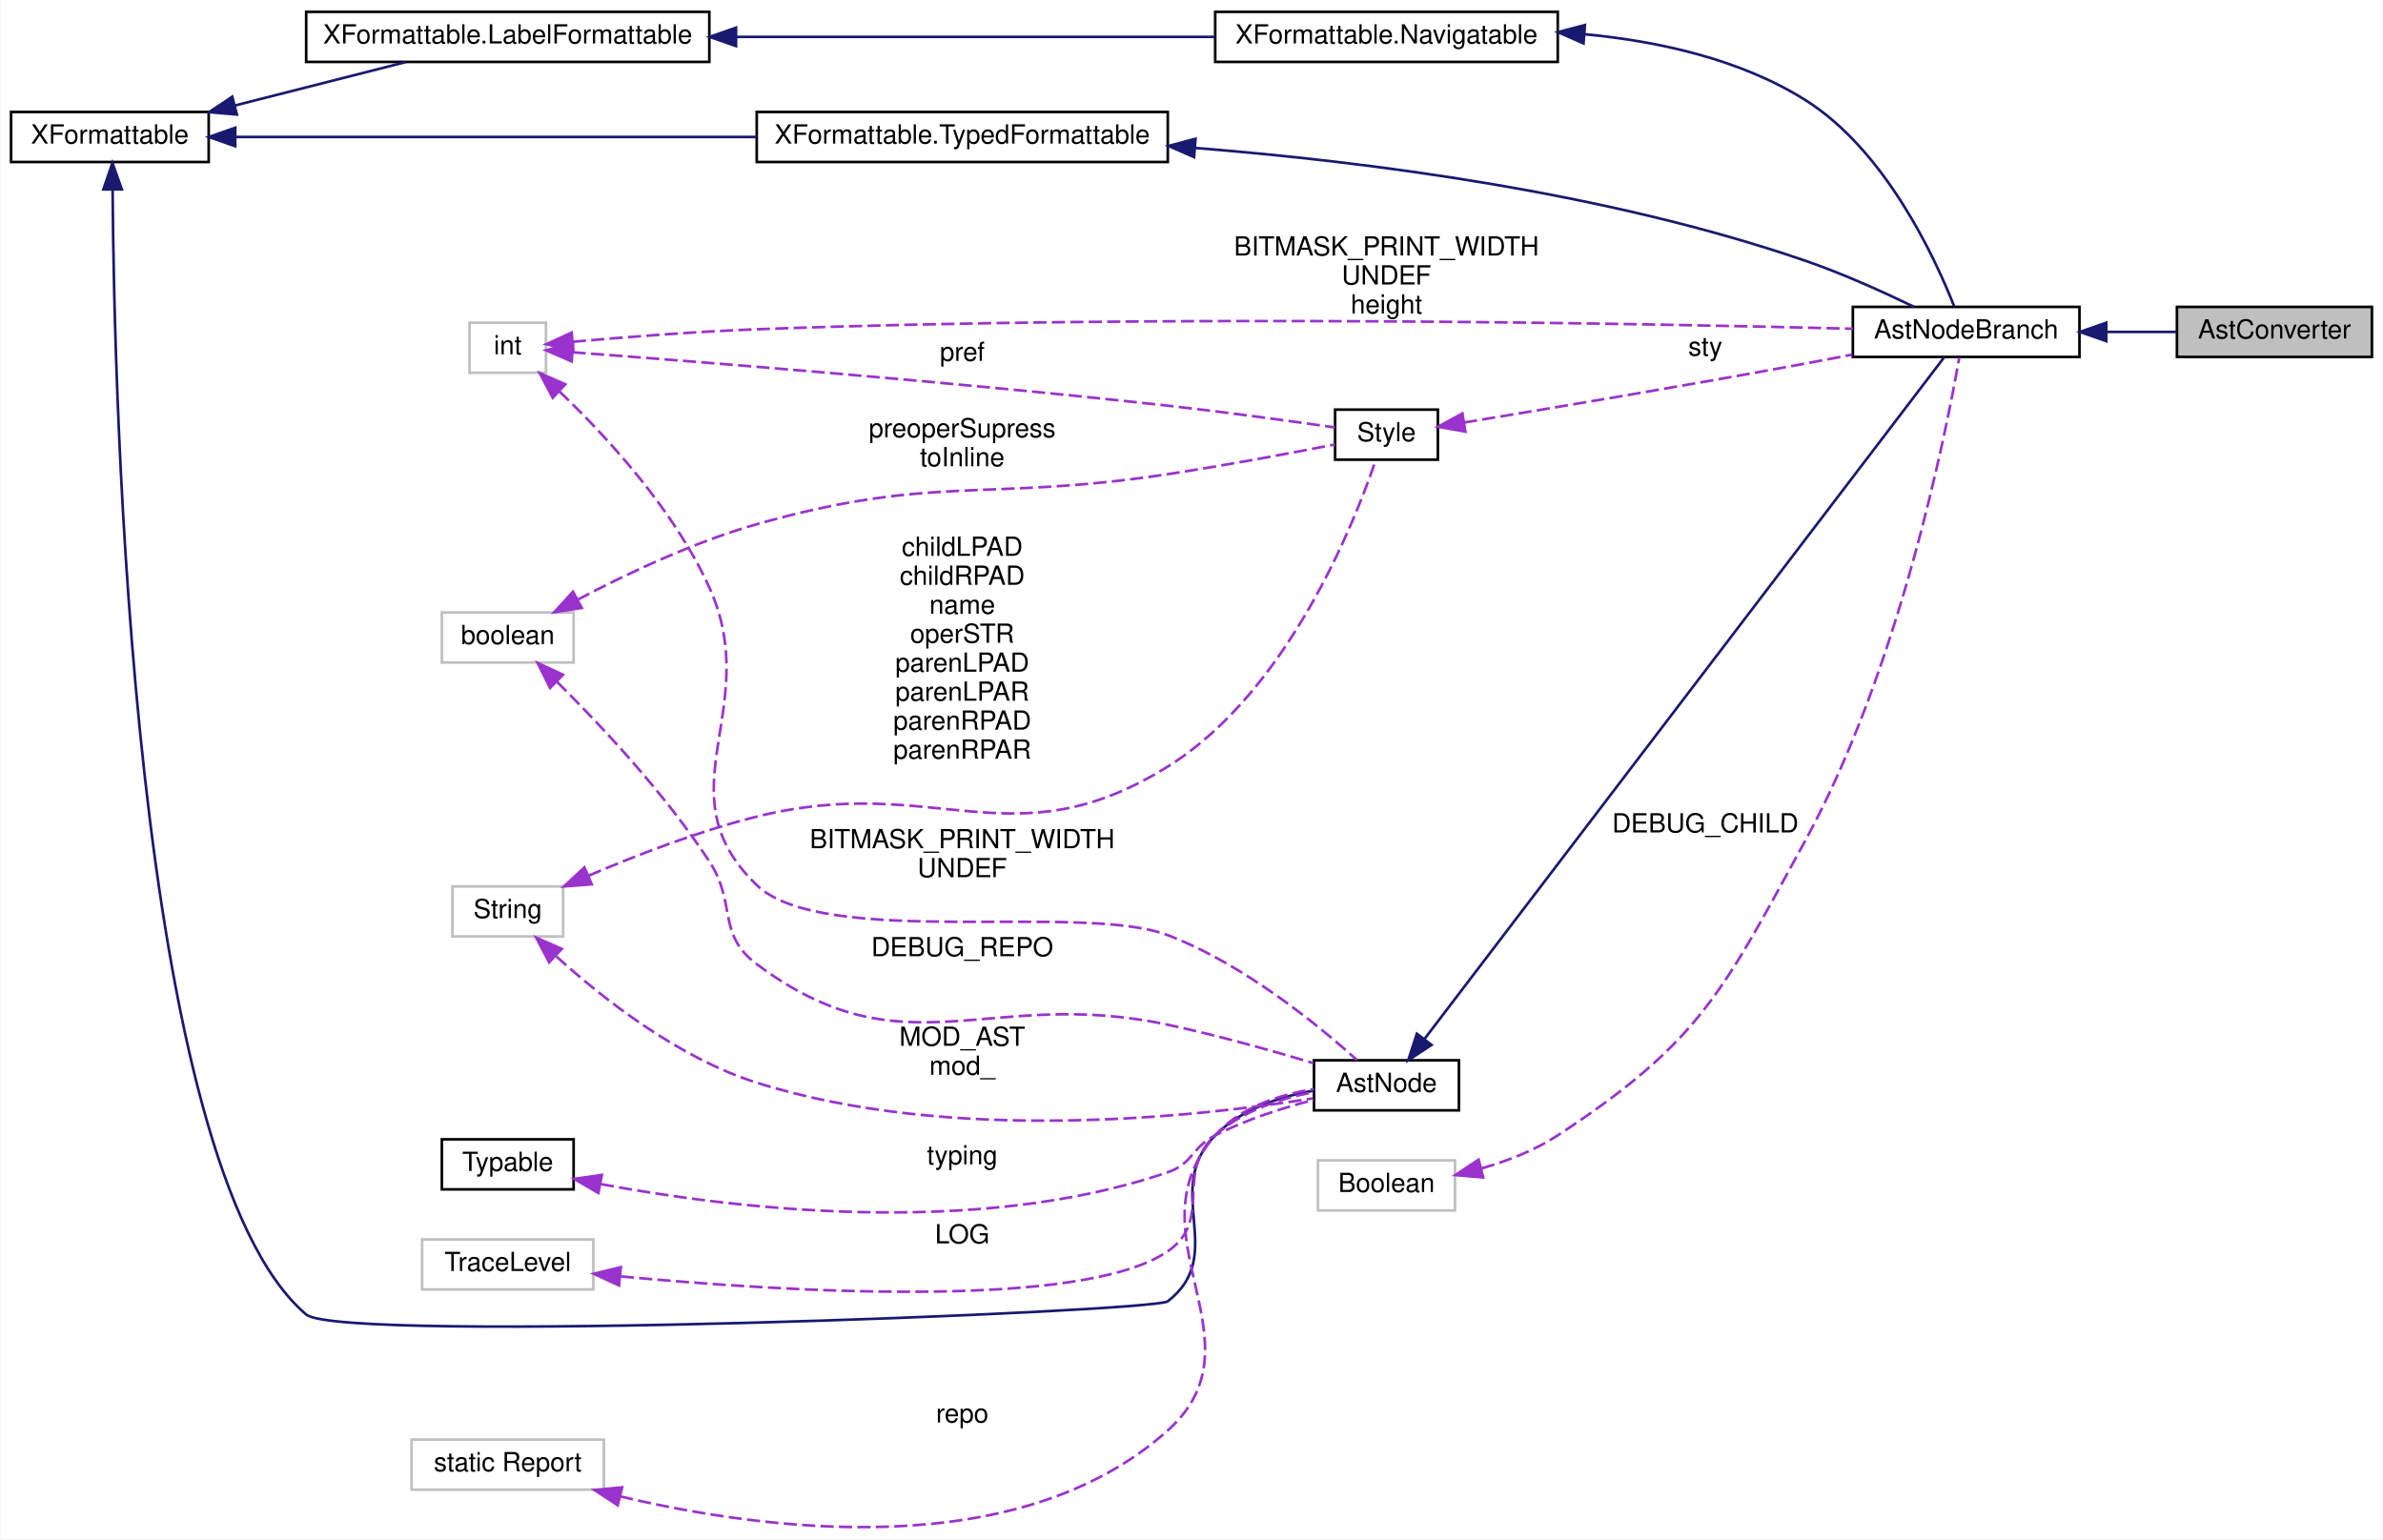
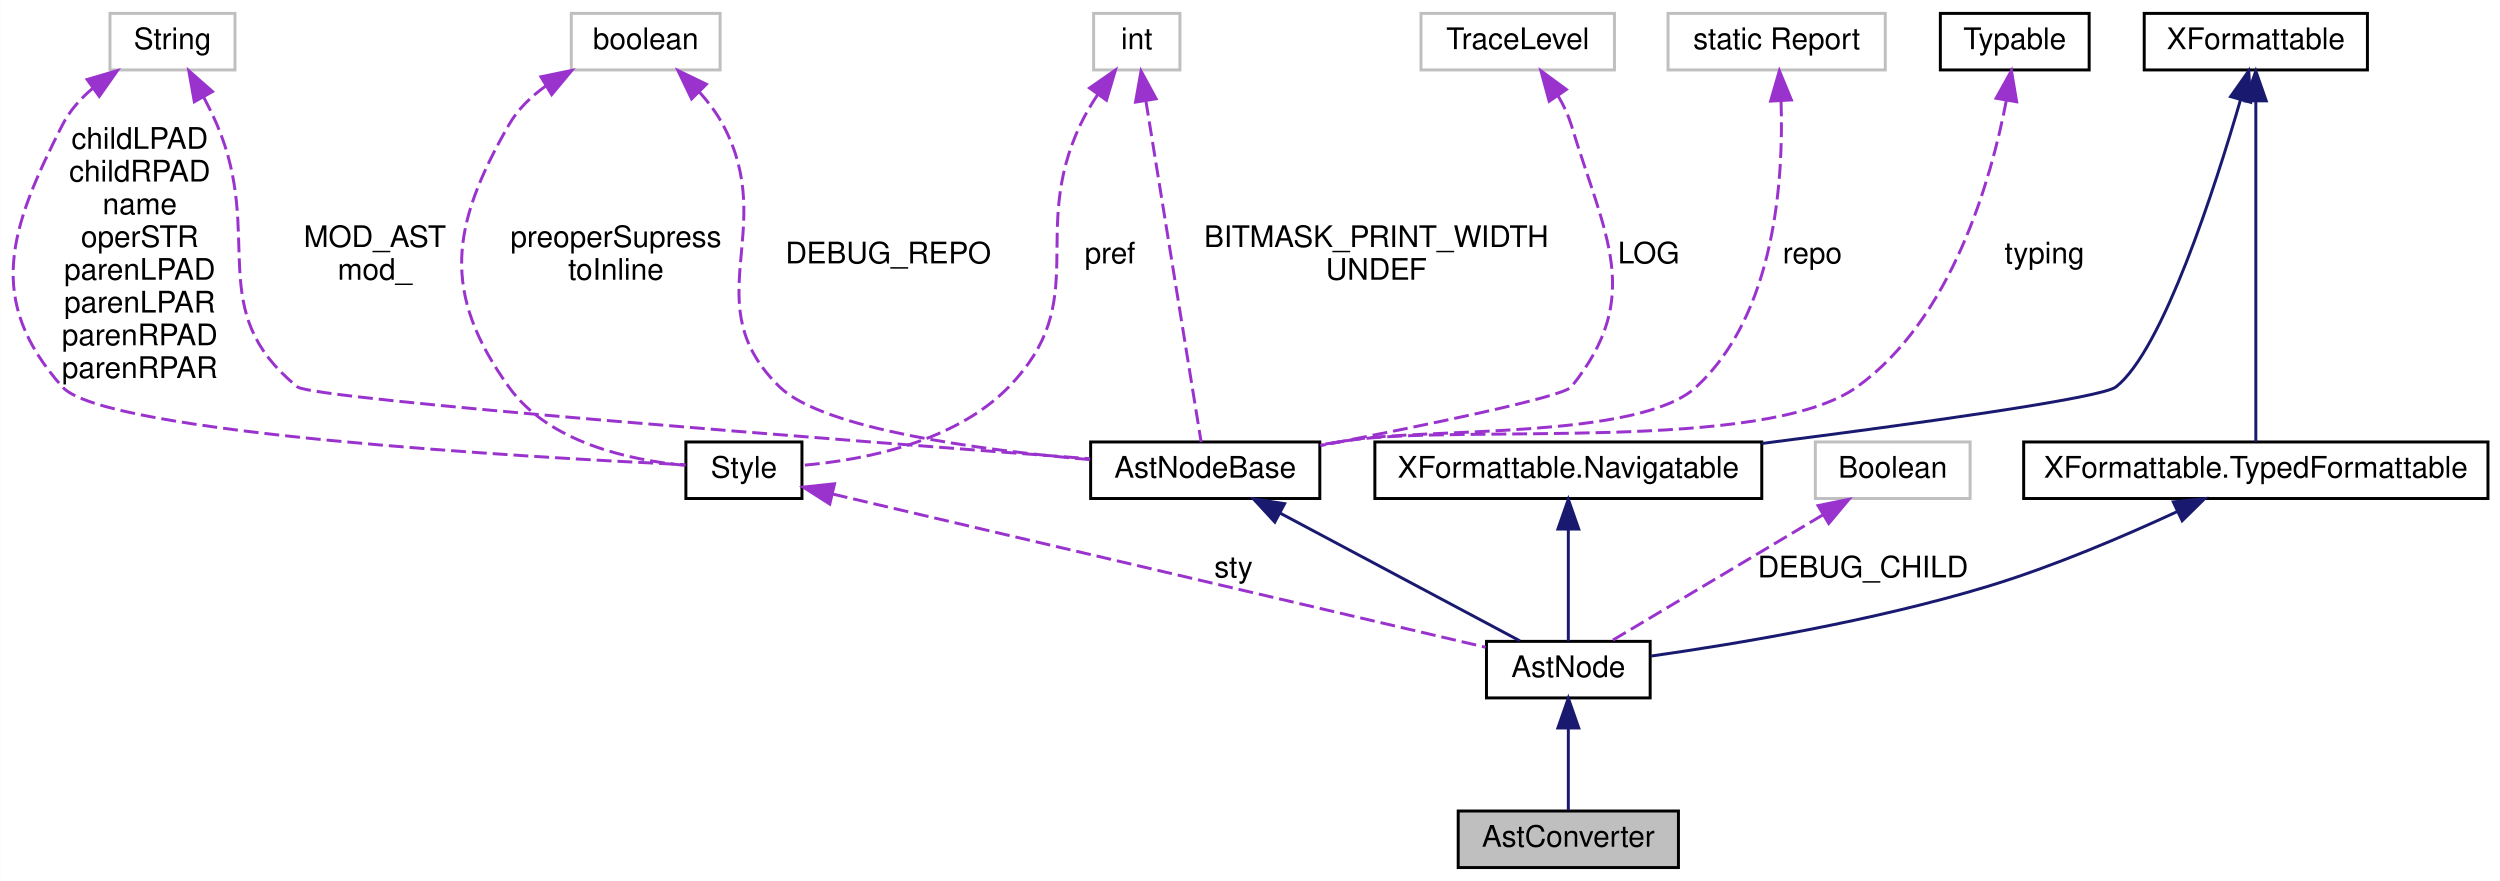
- <svg xmlns="http://www.w3.org/2000/svg" xmlns:xlink="http://www.w3.org/1999/xlink" width="904pt" height="584pt" viewBox="0.00 0.00 904.00 584.26">
-   <g id="graph0" class="graph" transform="scale(1 1) rotate(0) translate(4 580.26)">
-     <polygon fill="white" stroke="transparent" points="-4,4 -4,-580.26 900,-580.26 900,4 -4,4" />
+ <svg xmlns="http://www.w3.org/2000/svg" xmlns:xlink="http://www.w3.org/1999/xlink" width="840pt" height="296pt" viewBox="0.00 0.00 839.91 296.00">
+   <g id="graph0" class="graph" transform="scale(1 1) rotate(0) translate(4 292)">
+     <polygon fill="white" stroke="transparent" points="-4,4 -4,-292 835.91,-292 835.91,4 -4,4" />
    <g id="node1" class="node">
      <g id="a_node1">
        <a xlink:title="値の変換のクラス。AstConv&lt;S,T&gt;の単なるラッパー">
-           <polygon fill="#bfbfbf" stroke="black" points="822,-444.76 822,-463.76 896,-463.76 896,-444.76 822,-444.76" />
-           <text text-anchor="middle" x="859" y="-451.76" font-family="Helvetica,sans-Serif" font-size="10.00">AstConverter</text>
+           <polygon fill="#bfbfbf" stroke="black" points="485.91,-0.5 485.91,-19.5 559.91,-19.5 559.91,-0.5 485.91,-0.5" />
+           <text text-anchor="middle" x="522.91" y="-7.5" font-family="Helvetica,sans-Serif" font-size="10.00">AstConverter</text>
        </a>
      </g>
    </g>
    <g id="node2" class="node">
      <g id="a_node2">
-         <a xlink:href="classast_1_1_ast_node_branch.html" target="_top" xlink:title="タグなしの順アクセスの子供をもてる抽象構文木のノードのクラス。">
-           <polygon fill="white" stroke="black" points="699,-444.76 699,-463.76 785,-463.76 785,-444.76 699,-444.76" />
-           <text text-anchor="middle" x="742" y="-451.76" font-family="Helvetica,sans-Serif" font-size="10.00">AstNodeBranch</text>
+         <a xlink:href="classast_1_1_ast_node.html" target="_top" xlink:title="タグなしの順アクセスの子供をもてる抽象構文木のノードのクラス。">
+           <polygon fill="white" stroke="black" points="495.41,-57.5 495.41,-76.5 550.41,-76.5 550.41,-57.5 495.41,-57.5" />
+           <text text-anchor="middle" x="522.91" y="-64.5" font-family="Helvetica,sans-Serif" font-size="10.00">AstNode</text>
        </a>
      </g>
    </g>
    <g id="edge1" class="edge">
-       <path fill="none" stroke="midnightblue" d="M795.22,-454.26C804.24,-454.26 813.43,-454.26 821.89,-454.26" />
-       <polygon fill="midnightblue" stroke="midnightblue" points="795.17,-450.76 785.17,-454.26 795.17,-457.76 795.17,-450.76" />
+       <path fill="none" stroke="midnightblue" d="M522.91,-47.12C522.91,-37.82 522.91,-27.06 522.91,-19.71" />
+       <polygon fill="midnightblue" stroke="midnightblue" points="519.41,-47.41 522.91,-57.41 526.41,-47.41 519.41,-47.41" />
    </g>
    <g id="node3" class="node">
      <g id="a_node3">
-         <a xlink:href="classast_1_1_ast_node.html" target="_top" xlink:title=" ">
-           <polygon fill="white" stroke="black" points="494.5,-158.76 494.5,-177.76 549.5,-177.76 549.5,-158.76 494.5,-158.76" />
-           <text text-anchor="middle" x="522" y="-165.76" font-family="Helvetica,sans-Serif" font-size="10.00">AstNode</text>
+         <a xlink:href="classast_1_1_ast_node_base.html" target="_top" xlink:title=" ">
+           <polygon fill="white" stroke="black" points="362.41,-124.5 362.41,-143.5 439.41,-143.5 439.41,-124.5 362.41,-124.5" />
+           <text text-anchor="middle" x="400.91" y="-131.5" font-family="Helvetica,sans-Serif" font-size="10.00">AstNodeBase</text>
        </a>
      </g>
    </g>
    <g id="edge2" class="edge">
-       <path fill="none" stroke="midnightblue" d="M536.34,-185.75C577.59,-239.88 702.24,-403.41 733.72,-444.71" />
-       <polygon fill="midnightblue" stroke="midnightblue" points="539.1,-183.6 530.25,-177.77 533.53,-187.85 539.1,-183.6" />
+       <path fill="none" stroke="midnightblue" d="M426.05,-119.6C450.21,-106.73 486.01,-87.66 506.64,-76.67" />
+       <polygon fill="midnightblue" stroke="midnightblue" points="424.29,-116.58 417.11,-124.37 427.58,-122.76 424.29,-116.58" />
    </g>
    <g id="node4" class="node">
      <g id="a_node4">
+         <a xlink:title=" ">
+           <polygon fill="white" stroke="#bfbfbf" points="32.91,-268.5 32.91,-287.5 74.91,-287.5 74.91,-268.5 32.91,-268.5" />
+           <text text-anchor="middle" x="53.91" y="-275.5" font-family="Helvetica,sans-Serif" font-size="10.00">String</text>
+         </a>
+       </g>
+     </g>
+     <g id="edge3" class="edge">
+       <path fill="none" stroke="#9a32cd" stroke-dasharray="5,2" d="M64.45,-259.25C66.05,-256.22 67.6,-253.06 68.91,-250 84.93,-212.36 64.11,-187.75 95.91,-162 101.03,-157.85 281.13,-143.94 362.13,-137.87" />
+       <polygon fill="#9a32cd" stroke="#9a32cd" points="61.25,-257.81 59.39,-268.24 67.35,-261.24 61.25,-257.81" />
+       <text text-anchor="middle" x="121.91" y="-209" font-family="Helvetica,sans-Serif" font-size="10.00"> MOD_AST</text>
+       <text text-anchor="middle" x="121.91" y="-198" font-family="Helvetica,sans-Serif" font-size="10.00">mod_</text>
+     </g>
+     <g id="node14" class="node">
+       <g id="a_node14">
+         <a xlink:href="classformat_1_1_style.html" target="_top" xlink:title="ノードの表示スタイルに関するプロパティのクラス.">
+           <polygon fill="white" stroke="black" points="226.41,-124.5 226.41,-143.5 265.41,-143.5 265.41,-124.5 226.41,-124.5" />
+           <text text-anchor="middle" x="245.91" y="-131.5" font-family="Helvetica,sans-Serif" font-size="10.00">Style</text>
+         </a>
+       </g>
+     </g>
+     <g id="edge15" class="edge">
+       <path fill="none" stroke="#9a32cd" stroke-dasharray="5,2" d="M27.14,-262.35C23.01,-258.87 19.32,-254.75 16.91,-250 -0.81,-215.13 -9.08,-191.23 16.91,-162 30.74,-146.44 173.27,-138.34 226.23,-135.85" />
+       <polygon fill="#9a32cd" stroke="#9a32cd" points="25.23,-265.29 35.4,-268.28 29.31,-259.61 25.23,-265.29" />
+       <text text-anchor="middle" x="42.91" y="-242" font-family="Helvetica,sans-Serif" font-size="10.00"> childLPAD</text>
+       <text text-anchor="middle" x="42.91" y="-231" font-family="Helvetica,sans-Serif" font-size="10.00">childRPAD</text>
+       <text text-anchor="middle" x="42.91" y="-220" font-family="Helvetica,sans-Serif" font-size="10.00">name</text>
+       <text text-anchor="middle" x="42.91" y="-209" font-family="Helvetica,sans-Serif" font-size="10.00">operSTR</text>
+       <text text-anchor="middle" x="42.91" y="-198" font-family="Helvetica,sans-Serif" font-size="10.00">parenLPAD</text>
+       <text text-anchor="middle" x="42.91" y="-187" font-family="Helvetica,sans-Serif" font-size="10.00">parenLPAR</text>
+       <text text-anchor="middle" x="42.91" y="-176" font-family="Helvetica,sans-Serif" font-size="10.00">parenRPAD</text>
+       <text text-anchor="middle" x="42.91" y="-165" font-family="Helvetica,sans-Serif" font-size="10.00">parenRPAR</text>
+     </g>
+     <g id="node5" class="node">
+       <g id="a_node5">
+         <a xlink:title=" ">
+           <polygon fill="white" stroke="#bfbfbf" points="473.41,-268.5 473.41,-287.5 538.41,-287.5 538.41,-268.5 473.41,-268.5" />
+           <text text-anchor="middle" x="505.91" y="-275.5" font-family="Helvetica,sans-Serif" font-size="10.00">TraceLevel</text>
+         </a>
+       </g>
+     </g>
+     <g id="edge4" class="edge">
+       <path fill="none" stroke="#9a32cd" stroke-dasharray="5,2" d="M519.51,-259.74C521.32,-256.65 522.89,-253.34 523.91,-250 535.24,-212.57 548.42,-192.48 523.91,-162 521.19,-158.62 474.69,-149.08 439.66,-142.3" />
+       <polygon fill="#9a32cd" stroke="#9a32cd" points="516.48,-257.97 513.71,-268.2 522.25,-261.93 516.48,-257.97" />
+       <text text-anchor="middle" x="549.91" y="-203.5" font-family="Helvetica,sans-Serif" font-size="10.00"> LOG</text>
+     </g>
+     <g id="node6" class="node">
+       <g id="a_node6">
+         <a xlink:title=" ">
+           <polygon fill="white" stroke="#bfbfbf" points="556.41,-268.5 556.41,-287.5 629.41,-287.5 629.41,-268.5 556.41,-268.5" />
+           <text text-anchor="middle" x="592.91" y="-275.5" font-family="Helvetica,sans-Serif" font-size="10.00">static Report</text>
+         </a>
+       </g>
+     </g>
+     <g id="edge5" class="edge">
+       <path fill="none" stroke="#9a32cd" stroke-dasharray="5,2" d="M594.39,-257.91C595.26,-232.14 592.54,-186.63 565.91,-162 546.59,-144.14 474.84,-148.42 448.91,-144 445.9,-143.49 442.79,-142.94 439.66,-142.38" />
+       <polygon fill="#9a32cd" stroke="#9a32cd" points="590.88,-258.03 593.82,-268.21 597.87,-258.42 590.88,-258.03" />
+       <text text-anchor="middle" x="604.91" y="-203.5" font-family="Helvetica,sans-Serif" font-size="10.00"> repo</text>
+     </g>
+     <g id="node7" class="node">
+       <g id="a_node7">
+         <a xlink:title=" ">
+           <polygon fill="white" stroke="#bfbfbf" points="363.41,-268.5 363.41,-287.5 392.41,-287.5 392.41,-268.5 363.41,-268.5" />
+           <text text-anchor="middle" x="377.91" y="-275.5" font-family="Helvetica,sans-Serif" font-size="10.00">int</text>
+         </a>
+       </g>
+     </g>
+     <g id="edge6" class="edge">
+       <path fill="none" stroke="#9a32cd" stroke-dasharray="5,2" d="M380.97,-258.11C386.02,-226.93 395.9,-165.93 399.53,-143.52" />
+       <polygon fill="#9a32cd" stroke="#9a32cd" points="377.49,-257.69 379.35,-268.12 384.4,-258.81 377.49,-257.69" />
+       <text text-anchor="middle" x="458.41" y="-209" font-family="Helvetica,sans-Serif" font-size="10.00"> BITMASK_PRINT_WIDTH</text>
+       <text text-anchor="middle" x="458.41" y="-198" font-family="Helvetica,sans-Serif" font-size="10.00">UNDEF</text>
+     </g>
+     <g id="edge16" class="edge">
+       <path fill="none" stroke="#9a32cd" stroke-dasharray="5,2" d="M364.71,-260.12C362.56,-256.88 360.52,-253.42 358.91,-250 341.65,-213.32 363.16,-191.07 334.91,-162 316.67,-143.24 285.88,-137.41 265.72,-135.66" />
+       <polygon fill="#9a32cd" stroke="#9a32cd" points="362.05,-262.42 370.75,-268.48 367.73,-258.32 362.05,-262.42" />
+       <text text-anchor="middle" x="368.91" y="-203.5" font-family="Helvetica,sans-Serif" font-size="10.00"> pref</text>
+     </g>
+     <g id="node8" class="node">
+       <g id="a_node8">
+         <a xlink:href="interfacetype_1_1_typable.html" target="_top" xlink:title="抽象ノードがもつ関数型のインタフェース">
+           <polygon fill="white" stroke="black" points="647.91,-268.5 647.91,-287.5 697.91,-287.5 697.91,-268.5 647.91,-268.5" />
+           <text text-anchor="middle" x="672.91" y="-275.5" font-family="Helvetica,sans-Serif" font-size="10.00">Typable</text>
+         </a>
+       </g>
+     </g>
+     <g id="edge7" class="edge">
+       <path fill="none" stroke="#9a32cd" stroke-dasharray="5,2" d="M670.05,-258.08C665,-231.79 651.81,-184.87 619.91,-162 588.85,-139.74 486.71,-149.53 448.91,-144 445.89,-143.56 442.77,-143.06 439.63,-142.54" />
+       <polygon fill="#9a32cd" stroke="#9a32cd" points="666.65,-258.99 671.8,-268.25 673.55,-257.8 666.65,-258.99" />
+       <text text-anchor="middle" x="682.91" y="-203.5" font-family="Helvetica,sans-Serif" font-size="10.00"> typing</text>
+     </g>
+     <g id="node9" class="node">
+       <g id="a_node9">
+         <a xlink:title=" ">
+           <polygon fill="white" stroke="#bfbfbf" points="187.91,-268.5 187.91,-287.5 237.91,-287.5 237.91,-268.5 187.91,-268.5" />
+           <text text-anchor="middle" x="212.91" y="-275.5" font-family="Helvetica,sans-Serif" font-size="10.00">boolean</text>
+         </a>
+       </g>
+     </g>
+     <g id="edge8" class="edge">
+       <path fill="none" stroke="#9a32cd" stroke-dasharray="5,2" d="M230.93,-261.11C233.96,-257.71 236.81,-253.94 238.91,-250 257.72,-214.69 229.25,-189.92 257.91,-162 272.43,-147.85 324.95,-140.83 362.12,-137.56" />
+       <polygon fill="#9a32cd" stroke="#9a32cd" points="228.33,-258.76 223.75,-268.31 233.29,-263.7 228.33,-258.76" />
+       <text text-anchor="middle" x="294.41" y="-203.5" font-family="Helvetica,sans-Serif" font-size="10.00"> DEBUG_REPO</text>
+     </g>
+     <g id="edge17" class="edge">
+       <path fill="none" stroke="#9a32cd" stroke-dasharray="5,2" d="M179.37,-263.12C174.38,-259.58 169.91,-255.25 166.91,-250 147.47,-216.06 144.16,-193.81 166.91,-162 180.31,-143.25 207.54,-137.38 226.25,-135.62" />
+       <polygon fill="#9a32cd" stroke="#9a32cd" points="177.71,-266.2 188.09,-268.34 181.31,-260.2 177.71,-266.2" />
+       <text text-anchor="middle" x="202.91" y="-209" font-family="Helvetica,sans-Serif" font-size="10.00"> preoperSupress</text>
+       <text text-anchor="middle" x="202.91" y="-198" font-family="Helvetica,sans-Serif" font-size="10.00">toInline</text>
+     </g>
+     <g id="node10" class="node">
+       <g id="a_node10">
+         <a xlink:href="interfaceformat_1_1_x_formattable_1_1_navigatable.html" target="_top" xlink:title="木構造の分岐ノードとして清書可能なオブジェクトのクラス">
+           <polygon fill="white" stroke="black" points="457.91,-124.5 457.91,-143.5 587.91,-143.5 587.91,-124.5 457.91,-124.5" />
+           <text text-anchor="middle" x="522.91" y="-131.5" font-family="Helvetica,sans-Serif" font-size="10.00">XFormattable.Navigatable</text>
+         </a>
+       </g>
+     </g>
+     <g id="edge9" class="edge">
+       <path fill="none" stroke="midnightblue" d="M522.91,-114.04C522.91,-101.67 522.91,-86.12 522.91,-76.63" />
+       <polygon fill="midnightblue" stroke="midnightblue" points="519.41,-114.23 522.91,-124.23 526.41,-114.23 519.41,-114.23" />
+     </g>
+     <g id="node11" class="node">
+       <g id="a_node11">
        <a xlink:href="interfaceformat_1_1_x_formattable.html" target="_top" xlink:title="入れ子フォーマット出力可能なオブジェクトのインタフェース。">
-           <polygon fill="white" stroke="black" points="0,-518.76 0,-537.76 75,-537.76 75,-518.76 0,-518.76" />
-           <text text-anchor="middle" x="37.5" y="-525.76" font-family="Helvetica,sans-Serif" font-size="10.00">XFormattable</text>
-         </a>
-       </g>
-     </g>
-     <g id="edge3" class="edge">
-       <path fill="none" stroke="midnightblue" d="M38.53,-508.25C39.13,-428.84 45.86,-137.41 112,-81.26 125.12,-70.12 433.78,-82.2 439,-86.26 461.99,-104.12 436.51,-128.56 457,-149.26 466.78,-159.14 481.46,-163.93 494.29,-166.24" />
-       <polygon fill="midnightblue" stroke="midnightblue" points="35.03,-508.36 38.48,-518.38 42.03,-508.39 35.03,-508.36" />
+           <polygon fill="white" stroke="black" points="716.41,-268.5 716.41,-287.5 791.41,-287.5 791.41,-268.5 716.41,-268.5" />
+           <text text-anchor="middle" x="753.91" y="-275.5" font-family="Helvetica,sans-Serif" font-size="10.00">XFormattable</text>
+         </a>
+       </g>
+     </g>
+     <g id="edge10" class="edge">
+       <path fill="none" stroke="midnightblue" d="M748.74,-258.36C740.23,-229.07 722.64,-174.32 706.91,-162 702.11,-158.24 638.95,-149.52 587.95,-143" />
+       <polygon fill="midnightblue" stroke="midnightblue" points="745.43,-259.54 751.53,-268.2 752.16,-257.62 745.43,-259.54" />
    </g>
    <g id="node12" class="node">
      <g id="a_node12">
-         <a xlink:href="interfaceformat_1_1_x_formattable_1_1_label_formattable.html" target="_top" xlink:title="カスタム清書出力器をもつオブジェクトのクラス．">
-           <polygon fill="white" stroke="black" points="112,-556.76 112,-575.76 265,-575.76 265,-556.76 112,-556.76" />
-           <text text-anchor="middle" x="188.5" y="-563.76" font-family="Helvetica,sans-Serif" font-size="10.00">XFormattable.LabelFormattable</text>
+         <a xlink:href="interfaceformat_1_1_x_formattable_1_1_typed_formattable.html" target="_top" xlink:title="ノードの型情報をもつ書式出力可能なオブジェクトのインタフェース．">
+           <polygon fill="white" stroke="black" points="675.91,-124.5 675.91,-143.5 831.91,-143.5 831.91,-124.5 675.91,-124.5" />
+           <text text-anchor="middle" x="753.91" y="-131.5" font-family="Helvetica,sans-Serif" font-size="10.00">XFormattable.TypedFormattable</text>
        </a>
      </g>
    </g>
    <g id="edge12" class="edge">
-       <path fill="none" stroke="midnightblue" d="M84.99,-540.21C87.7,-540.9 90.38,-541.59 93,-542.26 111.7,-547.03 132.48,-552.31 149.79,-556.7" />
-       <polygon fill="midnightblue" stroke="midnightblue" points="85.7,-536.78 75.14,-537.68 83.96,-543.56 85.7,-536.78" />
+       <path fill="none" stroke="midnightblue" d="M753.91,-258.11C753.91,-226.93 753.91,-165.93 753.91,-143.52" />
+       <polygon fill="midnightblue" stroke="midnightblue" points="750.41,-258.12 753.91,-268.12 757.41,-258.12 750.41,-258.12" />
+     </g>
+     <g id="edge11" class="edge">
+       <path fill="none" stroke="midnightblue" d="M727.61,-120.16C709.95,-111.97 685.96,-101.68 663.91,-95 625.39,-83.32 579.35,-75.63 550.61,-71.55" />
+       <polygon fill="midnightblue" stroke="midnightblue" points="726.18,-123.36 736.72,-124.46 729.17,-117.03 726.18,-123.36" />
    </g>
    <g id="node13" class="node">
      <g id="a_node13">
-         <a xlink:href="interfaceformat_1_1_x_formattable_1_1_typed_formattable.html" target="_top" xlink:title="ノードの型情報をもつ書式出力可能なオブジェクトのインタフェース．">
-           <polygon fill="white" stroke="black" points="283,-518.76 283,-537.76 439,-537.76 439,-518.76 283,-518.76" />
-           <text text-anchor="middle" x="361" y="-525.76" font-family="Helvetica,sans-Serif" font-size="10.00">XFormattable.TypedFormattable</text>
-         </a>
-       </g>
+         <a xlink:title=" ">
+           <polygon fill="white" stroke="#bfbfbf" points="605.91,-124.5 605.91,-143.5 657.91,-143.5 657.91,-124.5 605.91,-124.5" />
+           <text text-anchor="middle" x="631.91" y="-131.5" font-family="Helvetica,sans-Serif" font-size="10.00">Boolean</text>
+         </a>
+       </g>
+     </g>
+     <g id="edge13" class="edge">
+       <path fill="none" stroke="#9a32cd" stroke-dasharray="5,2" d="M608.33,-118.94C586.75,-106.07 555.48,-87.43 537.37,-76.63" />
+       <polygon fill="#9a32cd" stroke="#9a32cd" points="606.82,-122.12 617.21,-124.23 610.41,-116.11 606.82,-122.12" />
+       <text text-anchor="middle" x="621.91" y="-98" font-family="Helvetica,sans-Serif" font-size="10.00"> DEBUG_CHILD</text>
    </g>
    <g id="edge14" class="edge">
-       <path fill="none" stroke="midnightblue" d="M85.29,-528.26C137.06,-528.26 221.31,-528.26 282.88,-528.26" />
-       <polygon fill="midnightblue" stroke="midnightblue" points="85.07,-524.76 75.07,-528.26 85.07,-531.76 85.07,-524.76" />
-     </g>
-     <g id="node5" class="node">
-       <g id="a_node5">
-         <a xlink:title=" ">
-           <polygon fill="white" stroke="#bfbfbf" points="167.5,-224.76 167.5,-243.76 209.5,-243.76 209.5,-224.76 167.5,-224.76" />
-           <text text-anchor="middle" x="188.5" y="-231.76" font-family="Helvetica,sans-Serif" font-size="10.00">String</text>
-         </a>
-       </g>
-     </g>
-     <g id="edge4" class="edge">
-       <path fill="none" stroke="#9a32cd" stroke-dasharray="5,2" d="M206.98,-217.15C224.53,-201.25 253.19,-178.67 283,-169.26 356.49,-146.05 449.22,-156.13 494.15,-163.31" />
-       <polygon fill="#9a32cd" stroke="#9a32cd" points="204.21,-214.94 199.3,-224.32 208.99,-220.05 204.21,-214.94" />
-       <text text-anchor="middle" x="361" y="-183.26" font-family="Helvetica,sans-Serif" font-size="10.00"> MOD_AST</text>
-       <text text-anchor="middle" x="361" y="-172.26" font-family="Helvetica,sans-Serif" font-size="10.00">mod_</text>
-     </g>
-     <g id="node15" class="node">
-       <g id="a_node15">
-         <a xlink:href="classformat_1_1_style.html" target="_top" xlink:title="ノードの表示スタイルに関するプロパティのクラス.">
-           <polygon fill="white" stroke="black" points="502.5,-405.76 502.5,-424.76 541.5,-424.76 541.5,-405.76 502.5,-405.76" />
-           <text text-anchor="middle" x="522" y="-412.76" font-family="Helvetica,sans-Serif" font-size="10.00">Style</text>
-         </a>
-       </g>
-     </g>
-     <g id="edge18" class="edge">
-       <path fill="none" stroke="#9a32cd" stroke-dasharray="5,2" d="M219.24,-247.87C237.31,-255.6 261.07,-264.79 283,-270.26 350.77,-287.15 379.73,-252.3 439,-289.26 484.4,-317.56 509.67,-381.33 517.94,-405.62" />
-       <polygon fill="#9a32cd" stroke="#9a32cd" points="220.39,-244.55 209.82,-243.76 217.59,-250.97 220.39,-244.55" />
-       <text text-anchor="middle" x="361" y="-369.26" font-family="Helvetica,sans-Serif" font-size="10.00"> childLPAD</text>
-       <text text-anchor="middle" x="361" y="-358.26" font-family="Helvetica,sans-Serif" font-size="10.00">childRPAD</text>
-       <text text-anchor="middle" x="361" y="-347.26" font-family="Helvetica,sans-Serif" font-size="10.00">name</text>
-       <text text-anchor="middle" x="361" y="-336.26" font-family="Helvetica,sans-Serif" font-size="10.00">operSTR</text>
-       <text text-anchor="middle" x="361" y="-325.26" font-family="Helvetica,sans-Serif" font-size="10.00">parenLPAD</text>
-       <text text-anchor="middle" x="361" y="-314.26" font-family="Helvetica,sans-Serif" font-size="10.00">parenLPAR</text>
-       <text text-anchor="middle" x="361" y="-303.26" font-family="Helvetica,sans-Serif" font-size="10.00">parenRPAD</text>
-       <text text-anchor="middle" x="361" y="-292.26" font-family="Helvetica,sans-Serif" font-size="10.00">parenRPAR</text>
-     </g>
-     <g id="node6" class="node">
-       <g id="a_node6">
-         <a xlink:title=" ">
-           <polygon fill="white" stroke="#bfbfbf" points="156,-90.76 156,-109.76 221,-109.76 221,-90.76 156,-90.76" />
-           <text text-anchor="middle" x="188.5" y="-97.76" font-family="Helvetica,sans-Serif" font-size="10.00">TraceLevel</text>
-         </a>
-       </g>
-     </g>
-     <g id="edge5" class="edge">
-       <path fill="none" stroke="#9a32cd" stroke-dasharray="5,2" d="M231.38,-95.72C293.55,-89.87 406.41,-82.9 439,-105.26 456.42,-117.21 441.33,-135.08 457,-149.26 467.23,-158.51 481.78,-163.27 494.42,-165.71" />
-       <polygon fill="#9a32cd" stroke="#9a32cd" points="230.74,-92.27 221.13,-96.72 231.42,-99.23 230.74,-92.27" />
-       <text text-anchor="middle" x="361" y="-108.26" font-family="Helvetica,sans-Serif" font-size="10.00"> LOG</text>
-     </g>
-     <g id="node7" class="node">
-       <g id="a_node7">
-         <a xlink:title=" ">
-           <polygon fill="white" stroke="#bfbfbf" points="152,-14.76 152,-33.76 225,-33.76 225,-14.76 152,-14.76" />
-           <text text-anchor="middle" x="188.5" y="-21.76" font-family="Helvetica,sans-Serif" font-size="10.00">static Report</text>
-         </a>
-       </g>
-     </g>
-     <g id="edge6" class="edge">
-       <path fill="none" stroke="#9a32cd" stroke-dasharray="5,2" d="M231.13,-12.23C286.04,0.83 382.34,13.63 439,-37.26 476.51,-70.94 423.73,-111.38 457,-149.26 466.33,-159.88 481.3,-164.69 494.42,-166.82" />
-       <polygon fill="#9a32cd" stroke="#9a32cd" points="230.23,-8.85 221.37,-14.66 231.92,-15.64 230.23,-8.85" />
-       <text text-anchor="middle" x="361" y="-40.26" font-family="Helvetica,sans-Serif" font-size="10.00"> repo</text>
-     </g>
-     <g id="node8" class="node">
-       <g id="a_node8">
-         <a xlink:title=" ">
-           <polygon fill="white" stroke="#bfbfbf" points="174,-438.76 174,-457.76 203,-457.76 203,-438.76 174,-438.76" />
-           <text text-anchor="middle" x="188.5" y="-445.76" font-family="Helvetica,sans-Serif" font-size="10.00">int</text>
-         </a>
-       </g>
-     </g>
-     <g id="edge15" class="edge">
-       <path fill="none" stroke="#9a32cd" stroke-dasharray="5,2" d="M213.19,-450.52C232.07,-452.21 259.2,-454.37 283,-455.26 436.16,-460.98 618.32,-457.52 698.99,-455.46" />
-       <polygon fill="#9a32cd" stroke="#9a32cd" points="213.39,-447.03 203.11,-449.6 212.75,-454 213.39,-447.03" />
-       <text text-anchor="middle" x="522" y="-483.26" font-family="Helvetica,sans-Serif" font-size="10.00"> BITMASK_PRINT_WIDTH</text>
-       <text text-anchor="middle" x="522" y="-472.26" font-family="Helvetica,sans-Serif" font-size="10.00">UNDEF</text>
-       <text text-anchor="middle" x="522" y="-461.26" font-family="Helvetica,sans-Serif" font-size="10.00">height</text>
-     </g>
-     <g id="edge7" class="edge">
-       <path fill="none" stroke="#9a32cd" stroke-dasharray="5,2" d="M208.11,-431.67C225.77,-414.79 251.56,-386.93 265,-357.26 285.98,-310.93 246.38,-279.55 283,-244.26 308.14,-220.02 406.37,-237.7 439,-225.26 467.84,-214.26 496.22,-191 510.83,-177.84" />
-       <polygon fill="#9a32cd" stroke="#9a32cd" points="205.57,-429.25 200.64,-438.63 210.34,-434.37 205.57,-429.25" />
-       <text text-anchor="middle" x="361" y="-258.26" font-family="Helvetica,sans-Serif" font-size="10.00"> BITMASK_PRINT_WIDTH</text>
-       <text text-anchor="middle" x="361" y="-247.26" font-family="Helvetica,sans-Serif" font-size="10.00">UNDEF</text>
-     </g>
-     <g id="edge19" class="edge">
-       <path fill="none" stroke="#9a32cd" stroke-dasharray="5,2" d="M213.1,-446.53C257.42,-443.22 356.13,-435.46 439,-426.26 460.84,-423.83 485.87,-420.37 502.47,-417.99" />
-       <polygon fill="#9a32cd" stroke="#9a32cd" points="212.76,-443.05 203.04,-447.28 213.28,-450.03 212.76,-443.05" />
-       <text text-anchor="middle" x="361" y="-443.26" font-family="Helvetica,sans-Serif" font-size="10.00"> pref</text>
-     </g>
-     <g id="node9" class="node">
-       <g id="a_node9">
-         <a xlink:href="interfacetype_1_1_typable.html" target="_top" xlink:title="抽象ノードがもつ関数型のインタフェース">
-           <polygon fill="white" stroke="black" points="163.5,-128.76 163.5,-147.76 213.5,-147.76 213.5,-128.76 163.5,-128.76" />
-           <text text-anchor="middle" x="188.5" y="-135.76" font-family="Helvetica,sans-Serif" font-size="10.00">Typable</text>
-         </a>
-       </g>
-     </g>
-     <g id="edge8" class="edge">
-       <path fill="none" stroke="#9a32cd" stroke-dasharray="5,2" d="M223.83,-130.76C273.03,-121.57 365.71,-110.11 439,-135.26 448.59,-138.55 447.99,-144.62 457,-149.26 468.65,-155.24 482.48,-159.65 494.3,-162.7" />
-       <polygon fill="#9a32cd" stroke="#9a32cd" points="222.88,-127.38 213.73,-132.73 224.22,-134.25 222.88,-127.38" />
-       <text text-anchor="middle" x="361" y="-138.26" font-family="Helvetica,sans-Serif" font-size="10.00"> typing</text>
-     </g>
-     <g id="node10" class="node">
-       <g id="a_node10">
-         <a xlink:title=" ">
-           <polygon fill="white" stroke="#bfbfbf" points="163.5,-328.76 163.5,-347.76 213.5,-347.76 213.5,-328.76 163.5,-328.76" />
-           <text text-anchor="middle" x="188.5" y="-335.76" font-family="Helvetica,sans-Serif" font-size="10.00">boolean</text>
-         </a>
-       </g>
-     </g>
-     <g id="edge9" class="edge">
-       <path fill="none" stroke="#9a32cd" stroke-dasharray="5,2" d="M207.22,-321.4C223.67,-305.09 248.1,-279.09 265,-253.26 275.45,-237.28 267.71,-225.69 283,-214.26 339.11,-172.27 370.46,-205.86 439,-191.26 457.65,-187.28 478.33,-181.47 494.25,-176.69" />
-       <polygon fill="#9a32cd" stroke="#9a32cd" points="204.56,-319.1 199.85,-328.59 209.45,-324.11 204.56,-319.1" />
-       <text text-anchor="middle" x="361" y="-217.26" font-family="Helvetica,sans-Serif" font-size="10.00"> DEBUG_REPO</text>
-     </g>
-     <g id="edge20" class="edge">
-       <path fill="none" stroke="#9a32cd" stroke-dasharray="5,2" d="M215.01,-352.61C233.35,-362.28 258.99,-374.45 283,-381.26 350.2,-400.3 369.95,-389.75 439,-400.26 460.89,-403.59 485.9,-408.3 502.49,-411.54" />
-       <polygon fill="#9a32cd" stroke="#9a32cd" points="216.59,-349.49 206.12,-347.83 213.27,-355.65 216.59,-349.49" />
-       <text text-anchor="middle" x="361" y="-414.26" font-family="Helvetica,sans-Serif" font-size="10.00"> preoperSupress</text>
-       <text text-anchor="middle" x="361" y="-403.26" font-family="Helvetica,sans-Serif" font-size="10.00">toInline</text>
-     </g>
-     <g id="node11" class="node">
-       <g id="a_node11">
-         <a xlink:href="interfaceformat_1_1_x_formattable_1_1_navigatable.html" target="_top" xlink:title="木構造の分岐ノードとして清書可能なオブジェクトのクラス">
-           <polygon fill="white" stroke="black" points="457,-556.76 457,-575.76 587,-575.76 587,-556.76 457,-556.76" />
-           <text text-anchor="middle" x="522" y="-563.76" font-family="Helvetica,sans-Serif" font-size="10.00">XFormattable.Navigatable</text>
-         </a>
-       </g>
-     </g>
-     <g id="edge10" class="edge">
-       <path fill="none" stroke="midnightblue" d="M597.25,-567.26C625.28,-564.61 656.32,-557.78 681,-542.26 711.36,-523.15 730.16,-482.47 737.49,-463.88" />
-       <polygon fill="midnightblue" stroke="midnightblue" points="596.78,-563.78 587.08,-568.05 597.32,-570.76 596.78,-563.78" />
-     </g>
-     <g id="edge11" class="edge">
-       <path fill="none" stroke="midnightblue" d="M275.17,-566.26C331.91,-566.26 405.12,-566.26 456.85,-566.26" />
-       <polygon fill="midnightblue" stroke="midnightblue" points="275.14,-562.76 265.14,-566.26 275.14,-569.76 275.14,-562.76" />
-     </g>
-     <g id="edge13" class="edge">
-       <path fill="none" stroke="midnightblue" d="M449.54,-524.08C514.82,-518.89 605.38,-507.28 681,-481.26 695.15,-476.39 710.53,-469.43 722.18,-463.8" />
-       <polygon fill="midnightblue" stroke="midnightblue" points="448.99,-520.61 439.29,-524.86 449.52,-527.59 448.99,-520.61" />
-     </g>
-     <g id="node14" class="node">
-       <g id="a_node14">
-         <a xlink:title=" ">
-           <polygon fill="white" stroke="#bfbfbf" points="496,-120.76 496,-139.76 548,-139.76 548,-120.76 496,-120.76" />
-           <text text-anchor="middle" x="522" y="-127.76" font-family="Helvetica,sans-Serif" font-size="10.00">Boolean</text>
-         </a>
-       </g>
-     </g>
-     <g id="edge16" class="edge">
-       <path fill="none" stroke="#9a32cd" stroke-dasharray="5,2" d="M558.14,-136.73C568,-139.57 578.37,-143.59 587,-149.26 641.34,-184.9 649.85,-204.22 681,-261.26 716.48,-326.24 734.24,-415.21 739.38,-444.49" />
-       <polygon fill="#9a32cd" stroke="#9a32cd" points="558.7,-133.27 548.15,-134.19 556.97,-140.05 558.7,-133.27" />
-       <text text-anchor="middle" x="643" y="-264.26" font-family="Helvetica,sans-Serif" font-size="10.00"> DEBUG_CHILD</text>
-     </g>
-     <g id="edge17" class="edge">
-       <path fill="none" stroke="#9a32cd" stroke-dasharray="5,2" d="M551.41,-419.86C583.07,-425.06 635.77,-433.87 681,-442.26 686.74,-443.32 692.79,-444.48 698.74,-445.65" />
-       <polygon fill="#9a32cd" stroke="#9a32cd" points="551.95,-416.41 541.52,-418.25 550.82,-423.31 551.95,-416.41" />
-       <text text-anchor="middle" x="643" y="-445.26" font-family="Helvetica,sans-Serif" font-size="10.00"> sty</text>
+       <path fill="none" stroke="#9a32cd" stroke-dasharray="5,2" d="M275.8,-125.98C329.79,-113.32 442.81,-86.8 495.17,-74.51" />
+       <polygon fill="#9a32cd" stroke="#9a32cd" points="274.76,-122.63 265.83,-128.33 276.36,-129.45 274.76,-122.63" />
+       <text text-anchor="middle" x="410.41" y="-98" font-family="Helvetica,sans-Serif" font-size="10.00"> sty</text>
    </g>
  </g>
</svg>
